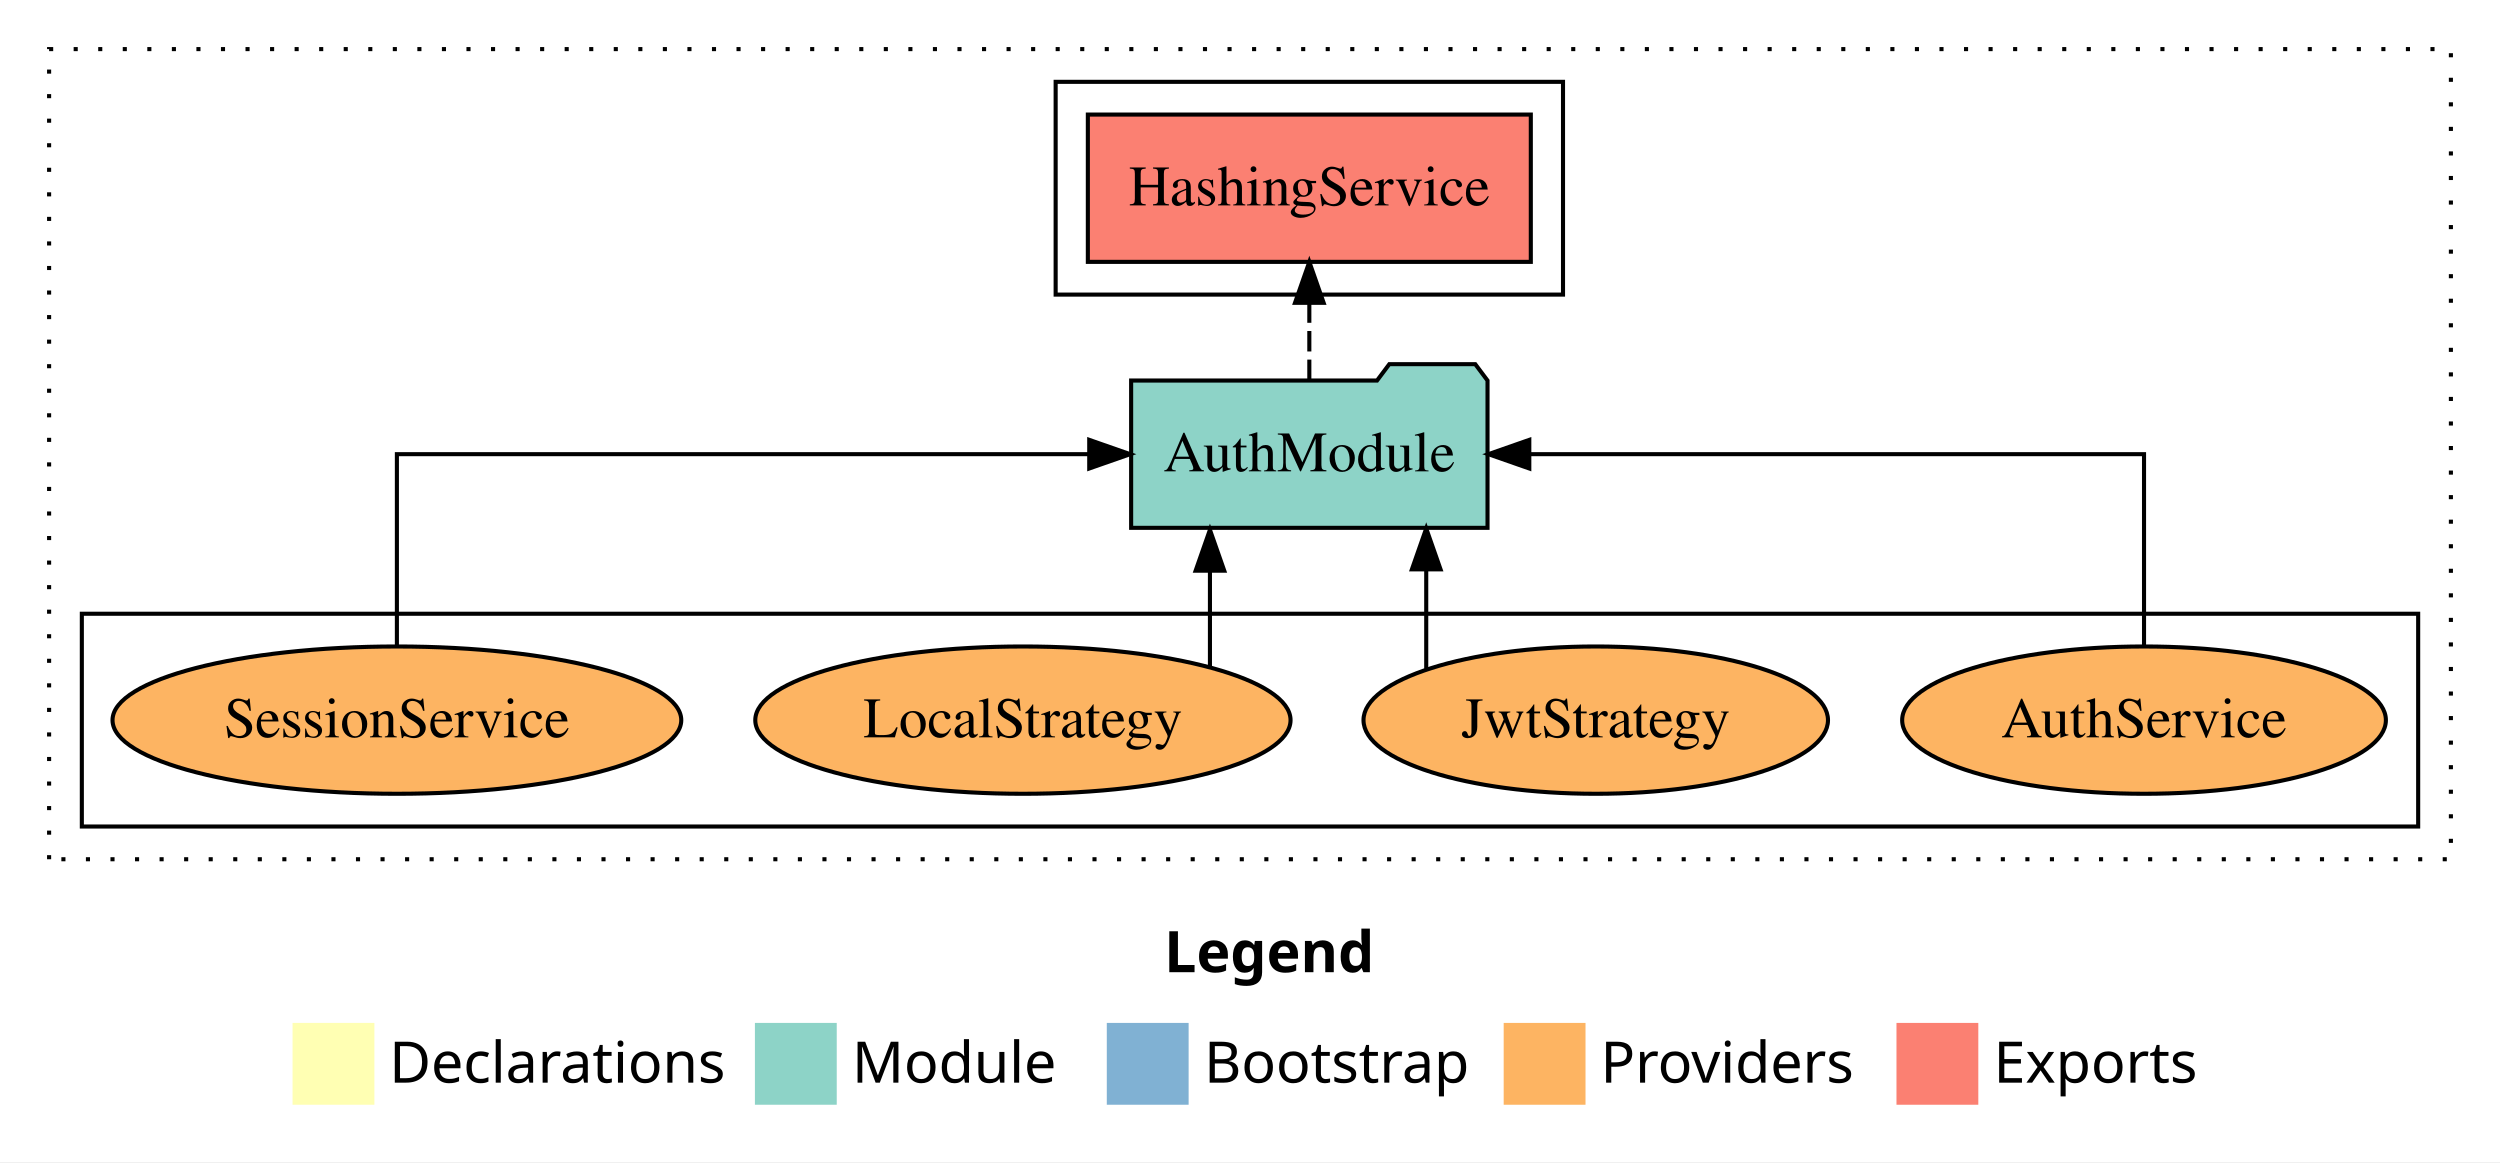
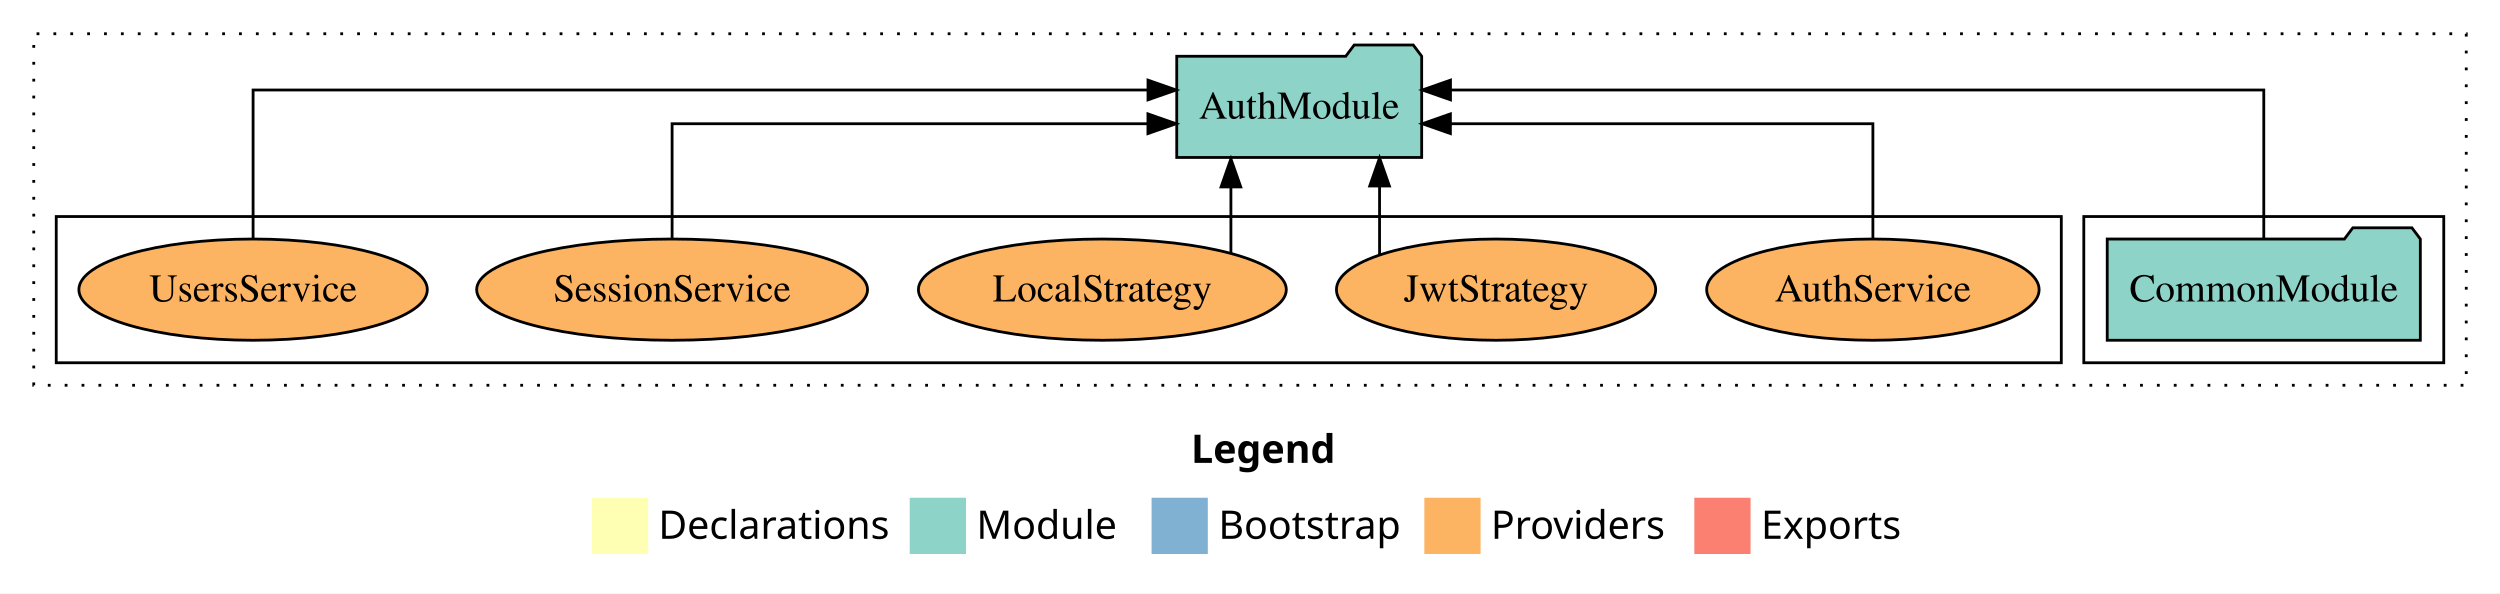
- <svg xmlns="http://www.w3.org/2000/svg" width="611pt" height="284pt" viewBox="0.00 0.00 611.00 284.00">
-   <g id="graph0" class="graph" transform="scale(1 1) rotate(0) translate(4 280)">
-     <polygon fill="white" stroke="transparent" points="-4,4 -4,-280 607,-280 607,4 -4,4" />
-     <text text-anchor="start" x="280.51" y="-42.4" font-family="Times-12" font-weight="bold" font-size="14.00">Legend</text>
-     <polygon fill="#ffffb3" stroke="transparent" points="67.5,-10 67.5,-30 87.5,-30 87.5,-10 67.5,-10" />
-     <text text-anchor="start" x="91.13" y="-15.4" font-family="Times-12" font-size="14.00">  Declarations</text>
-     <polygon fill="#8dd3c7" stroke="transparent" points="180.5,-10 180.5,-30 200.5,-30 200.5,-10 180.5,-10" />
-     <text text-anchor="start" x="204.23" y="-15.4" font-family="Times-12" font-size="14.00">  Module</text>
-     <polygon fill="#80b1d3" stroke="transparent" points="266.5,-10 266.5,-30 286.5,-30 286.5,-10 266.5,-10" />
-     <text text-anchor="start" x="290.28" y="-15.4" font-family="Times-12" font-size="14.00">  Bootstrap</text>
-     <polygon fill="#fdb462" stroke="transparent" points="363.5,-10 363.5,-30 383.5,-30 383.5,-10 363.5,-10" />
-     <text text-anchor="start" x="387.17" y="-15.4" font-family="Times-12" font-size="14.00">  Providers</text>
-     <polygon fill="#fb8072" stroke="transparent" points="459.5,-10 459.5,-30 479.5,-30 479.5,-10 459.5,-10" />
-     <text text-anchor="start" x="483.23" y="-15.4" font-family="Times-12" font-size="14.00">  Exports</text>
+ <svg xmlns="http://www.w3.org/2000/svg" width="889pt" height="211pt" viewBox="0.00 0.00 889.00 211.00">
+   <g id="graph0" class="graph" transform="scale(1 1) rotate(0) translate(4 207)">
+     <polygon fill="white" stroke="transparent" points="-4,4 -4,-207 885,-207 885,4 -4,4" />
+     <text text-anchor="start" x="419.51" y="-42.4" font-family="Times-12" font-weight="bold" font-size="14.00">Legend</text>
+     <polygon fill="#ffffb3" stroke="transparent" points="206.5,-10 206.5,-30 226.5,-30 226.5,-10 206.5,-10" />
+     <text text-anchor="start" x="230.13" y="-15.4" font-family="Times-12" font-size="14.00">  Declarations</text>
+     <polygon fill="#8dd3c7" stroke="transparent" points="319.5,-10 319.5,-30 339.5,-30 339.5,-10 319.5,-10" />
+     <text text-anchor="start" x="343.23" y="-15.4" font-family="Times-12" font-size="14.00">  Module</text>
+     <polygon fill="#80b1d3" stroke="transparent" points="405.5,-10 405.5,-30 425.5,-30 425.5,-10 405.5,-10" />
+     <text text-anchor="start" x="429.28" y="-15.4" font-family="Times-12" font-size="14.00">  Bootstrap</text>
+     <polygon fill="#fdb462" stroke="transparent" points="502.5,-10 502.5,-30 522.5,-30 522.5,-10 502.5,-10" />
+     <text text-anchor="start" x="526.17" y="-15.4" font-family="Times-12" font-size="14.00">  Providers</text>
+     <polygon fill="#fb8072" stroke="transparent" points="598.5,-10 598.5,-30 618.5,-30 618.5,-10 598.5,-10" />
+     <text text-anchor="start" x="622.23" y="-15.4" font-family="Times-12" font-size="14.00">  Exports</text>
    <g id="clust1" class="cluster">
-       <polygon fill="none" stroke="black" stroke-dasharray="1,5" points="8,-70 8,-268 595,-268 595,-70 8,-70" />
+       <polygon fill="none" stroke="black" stroke-dasharray="1,5" points="8,-70 8,-195 873,-195 873,-70 8,-70" />
+     </g>
+     <g id="clust3" class="cluster">
+       <polygon fill="none" stroke="black" points="737,-78 737,-130 865,-130 865,-78 737,-78" />
    </g>
    <g id="clust6" class="cluster">
-       <polygon fill="none" stroke="black" points="16,-78 16,-130 587,-130 587,-78 16,-78" />
-     </g>
-     <g id="clust4" class="cluster">
-       <polygon fill="none" stroke="black" points="254,-208 254,-260 378,-260 378,-208 254,-208" />
+       <polygon fill="none" stroke="black" points="16,-78 16,-130 729,-130 729,-78 16,-78" />
    </g>
    <g id="node1" class="node">
-       <polygon fill="#fb8072" stroke="black" points="370.13,-252 261.87,-252 261.87,-216 370.13,-216 370.13,-252" />
-       <text text-anchor="middle" x="316" y="-229.8" font-family="Times,serif" font-size="14.00">HashingService </text>
+       <polygon fill="#8dd3c7" stroke="black" points="856.67,-122 853.67,-126 832.67,-126 829.67,-122 745.33,-122 745.33,-86 856.67,-86 856.67,-122" />
+       <text text-anchor="middle" x="801" y="-99.8" font-family="Times,serif" font-size="14.00">CommonModule</text>
    </g>
    <g id="node2" class="node">
-       <polygon fill="#8dd3c7" stroke="black" points="359.55,-187 356.55,-191 335.55,-191 332.55,-187 272.45,-187 272.45,-151 359.55,-151 359.55,-187" />
-       <text text-anchor="middle" x="316" y="-164.8" font-family="Times,serif" font-size="14.00">AuthModule</text>
+       <polygon fill="#8dd3c7" stroke="black" points="501.55,-187 498.55,-191 477.55,-191 474.55,-187 414.45,-187 414.45,-151 501.55,-151 501.55,-187" />
+       <text text-anchor="middle" x="458" y="-164.8" font-family="Times,serif" font-size="14.00">AuthModule</text>
    </g>
    <g id="edge1" class="edge">
-       <path fill="none" stroke="black" stroke-dasharray="5,2" d="M316,-187.11C316,-187.11 316,-205.99 316,-205.99" />
-       <polygon fill="black" stroke="black" points="312.5,-205.99 316,-215.99 319.5,-205.99 312.5,-205.99" />
+       <path fill="none" stroke="black" d="M801,-122.28C801,-143.32 801,-175 801,-175 801,-175 511.79,-175 511.79,-175" />
+       <polygon fill="black" stroke="black" points="511.79,-171.5 501.79,-175 511.79,-178.5 511.79,-171.5" />
    </g>
    <g id="node3" class="node">
-       <ellipse fill="#fdb462" stroke="black" cx="520" cy="-104" rx="59.11" ry="18" />
-       <text text-anchor="middle" x="520" y="-99.8" font-family="Times,serif" font-size="14.00">AuthService</text>
+       <ellipse fill="#fdb462" stroke="black" cx="662" cy="-104" rx="59.11" ry="18" />
+       <text text-anchor="middle" x="662" y="-99.8" font-family="Times,serif" font-size="14.00">AuthService</text>
    </g>
    <g id="edge2" class="edge">
-       <path fill="none" stroke="black" d="M520,-122.11C520,-141.34 520,-169 520,-169 520,-169 369.76,-169 369.76,-169" />
-       <polygon fill="black" stroke="black" points="369.76,-165.5 359.76,-169 369.76,-172.5 369.76,-165.5" />
+       <path fill="none" stroke="black" d="M662,-122.02C662,-139.37 662,-163 662,-163 662,-163 511.76,-163 511.76,-163" />
+       <polygon fill="black" stroke="black" points="511.76,-159.5 501.76,-163 511.76,-166.5 511.76,-159.5" />
    </g>
    <g id="node4" class="node">
-       <ellipse fill="#fdb462" stroke="black" cx="386" cy="-104" rx="56.76" ry="18" />
-       <text text-anchor="middle" x="386" y="-99.8" font-family="Times,serif" font-size="14.00">JwtStrategy</text>
+       <ellipse fill="#fdb462" stroke="black" cx="528" cy="-104" rx="56.76" ry="18" />
+       <text text-anchor="middle" x="528" y="-99.8" font-family="Times,serif" font-size="14.00">JwtStrategy</text>
    </g>
    <g id="edge3" class="edge">
-       <path fill="none" stroke="black" d="M344.57,-116.53C344.57,-116.53 344.57,-140.85 344.57,-140.85" />
-       <polygon fill="black" stroke="black" points="341.07,-140.85 344.57,-150.85 348.07,-140.85 341.07,-140.85" />
+       <path fill="none" stroke="black" d="M486.57,-116.53C486.57,-116.53 486.57,-140.85 486.57,-140.85" />
+       <polygon fill="black" stroke="black" points="483.07,-140.85 486.57,-150.85 490.07,-140.85 483.07,-140.85" />
    </g>
    <g id="node5" class="node">
-       <ellipse fill="#fdb462" stroke="black" cx="246" cy="-104" rx="65.41" ry="18" />
-       <text text-anchor="middle" x="246" y="-99.8" font-family="Times,serif" font-size="14.00">LocalStrategy</text>
+       <ellipse fill="#fdb462" stroke="black" cx="388" cy="-104" rx="65.41" ry="18" />
+       <text text-anchor="middle" x="388" y="-99.8" font-family="Times,serif" font-size="14.00">LocalStrategy</text>
    </g>
    <g id="edge4" class="edge">
-       <path fill="none" stroke="black" d="M291.71,-116.84C291.71,-116.84 291.71,-140.52 291.71,-140.52" />
-       <polygon fill="black" stroke="black" points="288.21,-140.52 291.71,-150.52 295.21,-140.52 288.21,-140.52" />
+       <path fill="none" stroke="black" d="M433.71,-116.84C433.71,-116.84 433.71,-140.52 433.71,-140.52" />
+       <polygon fill="black" stroke="black" points="430.21,-140.52 433.71,-150.52 437.21,-140.52 430.21,-140.52" />
    </g>
    <g id="node6" class="node">
-       <ellipse fill="#fdb462" stroke="black" cx="93" cy="-104" rx="69.5" ry="18" />
-       <text text-anchor="middle" x="93" y="-99.8" font-family="Times,serif" font-size="14.00">SessionService</text>
+       <ellipse fill="#fdb462" stroke="black" cx="235" cy="-104" rx="69.5" ry="18" />
+       <text text-anchor="middle" x="235" y="-99.8" font-family="Times,serif" font-size="14.00">SessionService</text>
    </g>
    <g id="edge5" class="edge">
-       <path fill="none" stroke="black" d="M93,-122.11C93,-141.34 93,-169 93,-169 93,-169 262.21,-169 262.21,-169" />
-       <polygon fill="black" stroke="black" points="262.21,-172.5 272.21,-169 262.21,-165.5 262.21,-172.5" />
+       <path fill="none" stroke="black" d="M235,-122.02C235,-139.37 235,-163 235,-163 235,-163 404.21,-163 404.21,-163" />
+       <polygon fill="black" stroke="black" points="404.21,-166.5 414.21,-163 404.21,-159.5 404.21,-166.5" />
+     </g>
+     <g id="node7" class="node">
+       <ellipse fill="#fdb462" stroke="black" cx="86" cy="-104" rx="61.95" ry="18" />
+       <text text-anchor="middle" x="86" y="-99.8" font-family="Times,serif" font-size="14.00">UsersService</text>
+     </g>
+     <g id="edge6" class="edge">
+       <path fill="none" stroke="black" d="M86,-122.28C86,-143.32 86,-175 86,-175 86,-175 404.23,-175 404.23,-175" />
+       <polygon fill="black" stroke="black" points="404.23,-178.5 414.23,-175 404.23,-171.5 404.23,-178.5" />
    </g>
  </g>
</svg>
